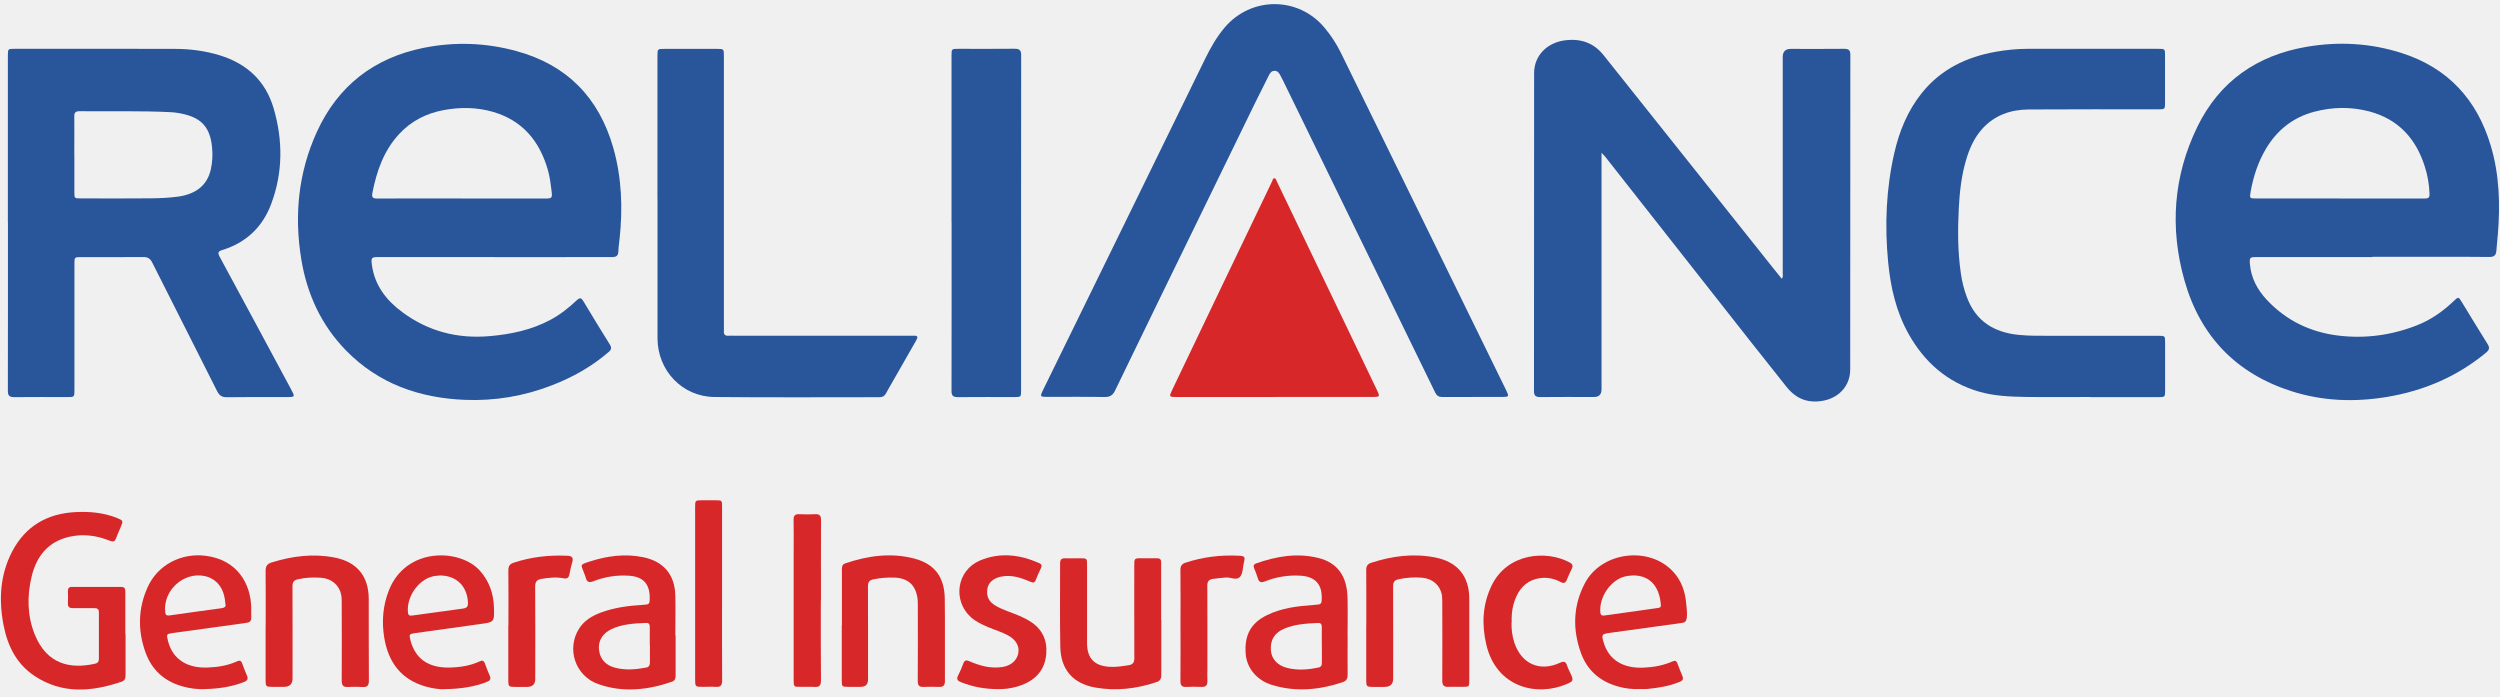
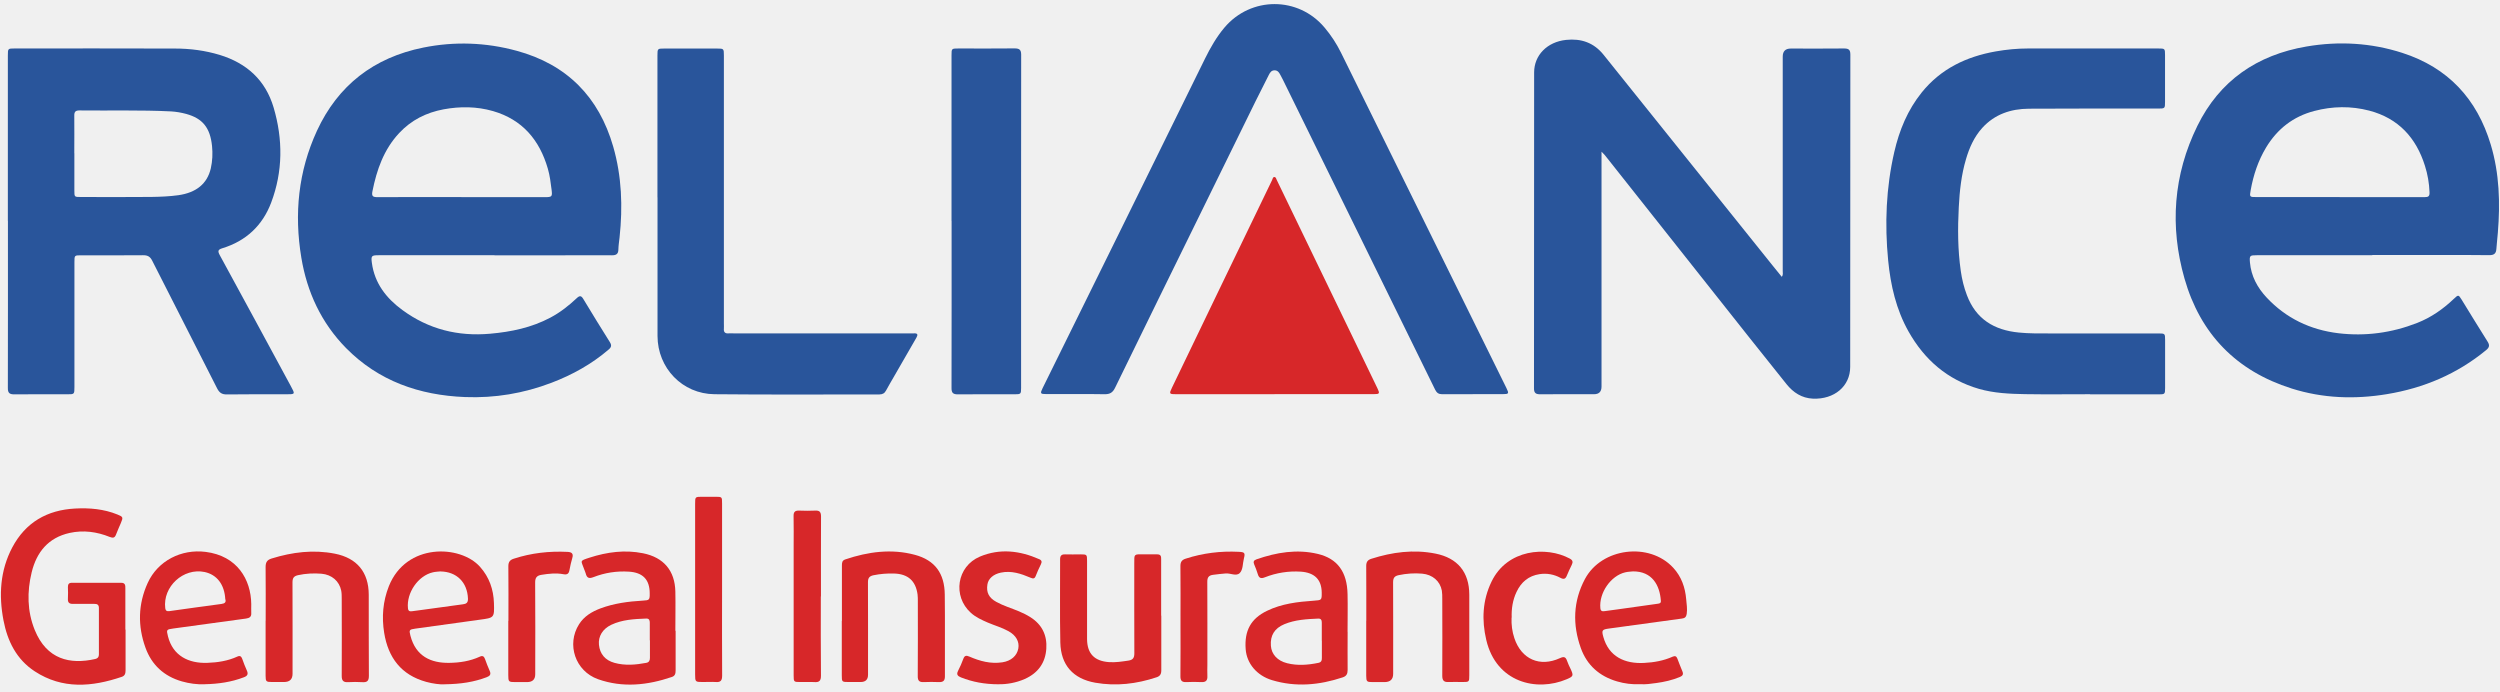
- <svg xmlns="http://www.w3.org/2000/svg" width="359" height="100" viewBox="0 0 359 100" fill="none">
-   <path d="M71.01 36.91C65.46 36.91 59.911 36.91 54.361 36.91C53.341 36.91 53.27 37.01 53.4 38.01C53.79 40.97 55.471 43.13 57.791 44.84C61.541 47.61 65.75 48.68 70.4 48.26C73.42 47.99 76.32 47.38 79.02 45.94C80.43 45.19 81.671 44.21 82.82 43.12C83.26 42.7 83.481 42.76 83.77 43.25C85.02 45.33 86.281 47.41 87.57 49.47C87.85 49.92 87.81 50.2 87.41 50.54C84.97 52.65 82.2 54.2 79.2 55.35C75.21 56.89 71.05 57.59 66.781 57.42C60.221 57.16 54.37 55.11 49.69 50.33C46.13 46.68 44.09 42.24 43.27 37.26C42.23 30.94 42.831 24.78 45.511 18.92C48.531 12.33 53.691 8.32 60.791 6.88C65.281 5.97 69.77 6.13 74.18 7.34C81.43 9.32 86.01 14.04 88.061 21.21C89.29 25.51 89.441 29.9 88.971 34.32C88.91 34.91 88.811 35.49 88.8 36.08C88.79 36.73 88.491 36.92 87.871 36.92C85.631 36.9 83.38 36.92 81.14 36.92C77.76 36.92 74.391 36.92 71.01 36.92V36.91ZM66.24 28.51C70.251 28.51 74.27 28.51 78.281 28.51C79.26 28.51 79.33 28.43 79.21 27.45C79.08 26.42 78.96 25.39 78.67 24.39C77.48 20.25 75.02 17.29 70.781 16.06C68.451 15.39 66.08 15.37 63.7 15.81C61.22 16.28 59.071 17.36 57.331 19.23C55.111 21.62 54.1 24.55 53.48 27.67C53.34 28.38 53.55 28.51 54.2 28.51C58.21 28.49 62.23 28.5 66.24 28.5V28.51Z" fill="#29559B" />
-   <path d="M340.659 36.91C335.129 36.91 329.609 36.91 324.079 36.91C323.079 36.91 323.009 36.96 323.089 37.94C323.259 39.93 324.159 41.6 325.489 43.03C328.269 46.02 331.759 47.7 335.779 48.19C339.659 48.66 343.459 48.14 347.109 46.7C349.109 45.91 350.839 44.69 352.389 43.2C353.009 42.61 353.039 42.61 353.469 43.3C354.719 45.33 355.939 47.38 357.209 49.39C357.549 49.92 357.479 50.24 357.009 50.63C352.849 54.08 348.059 56.12 342.759 57C338.149 57.77 333.569 57.61 329.099 56.19C321.119 53.66 315.949 48.27 313.689 40.27C311.559 32.74 312.089 25.29 315.539 18.21C318.729 11.67 324.109 7.94 331.239 6.72C335.869 5.93 340.469 6.19 344.949 7.64C351.559 9.78 355.699 14.32 357.669 20.91C358.919 25.08 359.039 29.36 358.689 33.67C358.629 34.45 358.529 35.22 358.479 35.99C358.439 36.66 358.149 36.91 357.449 36.9C354.989 36.86 352.539 36.88 350.079 36.88C346.939 36.88 343.799 36.88 340.659 36.88V36.91ZM335.979 28.51C340.039 28.51 344.099 28.51 348.169 28.51C348.709 28.51 348.909 28.39 348.879 27.79C348.829 26.48 348.609 25.21 348.219 23.97C346.959 19.93 344.419 17.11 340.229 16C337.599 15.31 334.949 15.35 332.319 16.05C329.289 16.85 327.009 18.66 325.409 21.33C324.269 23.24 323.589 25.31 323.199 27.49C323.019 28.5 323.029 28.5 324.069 28.5C328.039 28.5 332.009 28.5 335.969 28.5L335.979 28.51Z" fill="#29559B" />
-   <path d="M229.98 21.92V22.98C229.98 33.95 229.98 44.93 229.98 55.9C229.98 56.64 229.619 57.01 228.899 57.01C226.329 57.01 223.749 56.99 221.179 57.02C220.519 57.02 220.27 56.82 220.28 56.13C220.3 40.91 220.28 25.69 220.3 10.47C220.3 7.99 222.169 6.06 224.889 5.77C227.049 5.54 228.87 6.16 230.28 7.93C238.34 18.07 246.42 28.2 254.5 38.34C254.94 38.89 255.38 39.44 255.86 40.03C256.09 39.74 256 39.45 256 39.2C256 28.86 256 18.53 256 8.19C256 7.41 256.386 7.02 257.159 7.02C259.709 7.02 262.26 7.04 264.81 7.01C265.48 7.01 265.71 7.2 265.71 7.89C265.69 22.95 265.709 38 265.689 53.06C265.689 55.86 263.4 57.78 260.34 57.65C258.73 57.58 257.51 56.76 256.55 55.56C253.06 51.19 249.609 46.79 246.149 42.39C240.919 35.75 235.7 29.11 230.48 22.47C230.37 22.33 230.23 22.21 229.97 21.93L229.98 21.92Z" fill="#29559B" />
-   <path d="M1.129 31.95C1.129 23.97 1.129 16 1.129 8.02C1.129 7.02 1.139 7.01 2.089 7.01C9.769 7.01 17.439 6.99 25.119 7.02C27.299 7.02 29.449 7.3 31.549 7.94C35.449 9.14 38.129 11.61 39.289 15.54C40.639 20.14 40.639 24.77 38.939 29.3C37.699 32.61 35.339 34.85 31.929 35.9C31.289 36.1 31.249 36.31 31.549 36.88C34.969 43.19 38.359 49.51 41.759 55.83C42.399 57.02 42.409 57.02 41.079 57.02C38.249 57.02 35.409 57 32.579 57.04C31.859 57.05 31.489 56.79 31.169 56.15C28.079 49.99 24.949 43.85 21.859 37.7C21.559 37.1 21.189 36.9 20.539 36.91C17.589 36.94 14.639 36.92 11.679 36.92C10.689 36.92 10.689 36.92 10.689 37.9C10.689 43.92 10.689 49.93 10.689 55.95C10.689 57.02 10.689 57.02 9.639 57.02C7.109 57.02 4.589 57 2.059 57.03C1.349 57.03 1.119 56.82 1.129 56.1C1.149 48.05 1.139 40.01 1.139 31.96L1.129 31.95ZM10.679 22.17C10.679 23.96 10.679 25.75 10.679 27.54C10.679 28.49 10.679 28.49 11.609 28.49C14.979 28.49 18.359 28.52 21.729 28.48C23.019 28.46 24.319 28.41 25.609 28.23C28.189 27.86 29.759 26.57 30.269 24.35C30.509 23.28 30.559 22.2 30.449 21.12C30.179 18.46 29.089 17.12 26.719 16.47C26.009 16.28 25.289 16.15 24.559 16.11C20.169 15.89 15.789 16.02 11.399 15.97C10.839 15.97 10.659 16.18 10.669 16.72C10.689 18.53 10.669 20.35 10.669 22.17H10.679Z" fill="#29559B" />
-   <path d="M211.48 57.01C210.02 57.01 208.55 57 207.09 57.01C206.6 57.01 206.32 56.82 206.1 56.38C200.6 45.09 195.1 33.81 189.59 22.53C187.8 18.86 186.01 15.19 184.22 11.52C184.11 11.29 183.98 11.06 183.86 10.83C183.68 10.49 183.48 10.17 183.03 10.17C182.57 10.17 182.37 10.5 182.2 10.84C181.56 12.1 180.93 13.37 180.3 14.64C177.72 19.92 175.15 25.2 172.58 30.48C168.42 39.01 164.26 47.53 160.13 56.07C159.79 56.77 159.39 57.02 158.62 57.01C155.83 56.96 153.05 57 150.26 56.99C149.38 56.99 149.34 56.91 149.73 56.11C153.35 48.71 156.98 41.32 160.6 33.92C164.76 25.42 168.92 16.92 173.07 8.42C173.84 6.85 174.7 5.34 175.83 3.99C179.63 -0.54 186.44 -0.54 190.21 3.99C191.14 5.1 191.92 6.3 192.56 7.6C198.36 19.45 204.17 31.29 209.97 43.14C212.09 47.46 214.2 51.79 216.32 56.11C216.72 56.93 216.68 57 215.74 57C214.32 57 212.91 57 211.49 57L211.48 57.01Z" fill="#29559B" />
-   <path d="M300.13 57.01C297.01 57.01 293.89 57.05 290.78 57C288.56 56.96 286.34 56.86 284.19 56.24C279.63 54.91 276.35 52.02 274.06 47.93C272.28 44.74 271.49 41.26 271.14 37.66C270.63 32.39 270.84 27.15 272.02 21.98C272.74 18.84 273.93 15.91 275.97 13.36C278.71 9.94 282.38 8.18 286.61 7.43C288.15 7.16 289.69 7.01 291.26 7.01C297.47 7.01 303.69 7.01 309.9 7.01C310.89 7.01 310.9 7.02 310.9 7.99C310.9 10.23 310.9 12.47 310.9 14.72C310.9 15.68 310.89 15.7 309.9 15.7C303.71 15.7 297.52 15.68 291.33 15.72C288.75 15.74 286.44 16.52 284.66 18.49C283.48 19.8 282.79 21.38 282.31 23.04C281.65 25.29 281.4 27.61 281.28 29.95C281.12 33.04 281.13 36.12 281.57 39.2C281.74 40.39 282.02 41.56 282.45 42.69C283.74 46.14 286.35 47.74 289.9 48.09C291.39 48.24 292.87 48.22 294.36 48.22C299.56 48.22 304.75 48.22 309.95 48.22C310.89 48.22 310.91 48.24 310.91 49.16C310.91 51.47 310.91 53.79 310.91 56.1C310.91 56.99 310.87 57.03 310 57.03C306.72 57.03 303.43 57.03 300.15 57.03L300.13 57.01Z" fill="#29559B" />
-   <path d="M94.41 28.54C94.41 21.7 94.41 14.85 94.41 8.01C94.41 7.03 94.43 7.02 95.39 7.02C97.92 7.02 100.45 7.02 102.97 7.02C103.93 7.02 103.95 7.04 103.95 8.02C103.95 20.95 103.95 33.89 103.95 46.82C103.95 47.06 103.97 47.29 103.95 47.53C103.9 48.07 104.16 48.26 104.66 48.21C104.87 48.19 105.08 48.21 105.3 48.21C113.73 48.21 122.17 48.21 130.6 48.21C130.81 48.21 131.03 48.21 131.24 48.21C131.79 48.18 131.84 48.4 131.59 48.84C130.49 50.74 129.41 52.65 128.32 54.56C127.96 55.2 127.58 55.82 127.24 56.47C127.03 56.87 126.74 57.04 126.28 57.04C118.39 57.04 110.5 57.09 102.61 57.01C97.98 56.97 94.43 53.22 94.42 48.59C94.42 41.91 94.42 35.23 94.42 28.55L94.41 28.54Z" fill="#29559B" />
-   <path d="M136.639 31.94C136.639 23.97 136.639 15.99 136.639 8.02C136.639 7.01 136.639 7.01 137.669 7.01C140.339 7.01 143.009 7.03 145.679 7C146.359 7 146.639 7.17 146.639 7.91C146.619 23.98 146.629 40.04 146.629 56.11C146.629 56.98 146.589 57.02 145.699 57.02C142.979 57.02 140.269 57 137.549 57.03C136.819 57.03 136.629 56.78 136.639 56.08C136.659 48.04 136.649 39.99 136.649 31.95L136.639 31.94Z" fill="#29559B" />
-   <path d="M183.03 57.01C178.33 57.01 173.63 57.01 168.93 57.01C167.89 57.01 167.86 56.97 168.3 56.05C170.57 51.28 172.85 46.51 175.14 41.75C177.65 36.52 180.16 31.29 182.67 26.05C182.75 25.88 182.77 25.62 182.97 25.6C183.23 25.58 183.26 25.87 183.35 26.05C186.94 33.51 190.52 40.98 194.1 48.44C195.33 51.01 196.57 53.59 197.8 56.16C198.16 56.91 198.11 57 197.27 57C192.52 57 187.78 57 183.03 57V57.01Z" fill="#D72729" />
-   <path d="M18.03 91.05C18.03 93.01 18.03 94.97 18.03 96.92C18.03 97.36 17.96 97.72 17.49 97.88C13.21 99.34 8.97 99.71 4.98 97.08C2.36 95.35 1.07 92.71 0.5 89.72C-0.19 86.09 0.01 82.51 1.76 79.17C3.66 75.56 6.76 73.75 10.8 73.54C12.87 73.43 14.91 73.61 16.85 74.4C17.68 74.74 17.71 74.8 17.35 75.65C17.12 76.19 16.88 76.73 16.67 77.28C16.49 77.77 16.26 77.85 15.76 77.65C13.91 76.9 11.98 76.63 10 77.07C6.93 77.76 5.26 79.84 4.55 82.76C3.87 85.57 3.9 88.4 4.99 91.11C6.71 95.37 10.06 96.13 13.68 95.3C14.03 95.22 14.2 95.02 14.2 94.65C14.2 92.41 14.2 90.17 14.2 87.93C14.2 87.46 13.97 87.32 13.54 87.33C12.52 87.34 11.51 87.31 10.49 87.33C9.94 87.34 9.72 87.14 9.75 86.59C9.78 86.03 9.77 85.46 9.75 84.89C9.75 84.49 9.89 84.28 10.32 84.28C12.68 84.28 15.04 84.28 17.4 84.28C18.01 84.28 18 84.68 18 85.09C18 87.07 18 89.05 18 91.04L18.03 91.05Z" fill="#D72729" />
-   <path d="M97.019 91.22C97.019 93.13 97.019 95.04 97.019 96.95C97.019 97.39 96.949 97.74 96.479 97.9C92.979 99.1 89.429 99.49 85.869 98.22C82.609 97.05 81.319 93.19 83.149 90.28C83.869 89.13 84.979 88.46 86.209 87.99C88.169 87.25 90.229 86.98 92.309 86.86C93.239 86.81 93.309 86.76 93.299 85.82C93.299 83.81 92.309 82.79 90.299 82.67C88.549 82.56 86.859 82.82 85.229 83.46C84.569 83.72 84.269 83.58 84.109 82.93C84.059 82.73 83.959 82.53 83.889 82.33C83.449 81.04 83.139 81.14 84.669 80.64C87.169 79.83 89.729 79.48 92.339 80.01C95.309 80.61 96.919 82.53 96.979 85.56C97.019 87.45 96.979 89.33 96.979 91.22H97.019ZM93.309 92.61C93.309 91.76 93.309 90.91 93.309 90.06C93.309 89.72 93.229 89.44 92.809 89.45C91.089 89.52 89.359 89.6 87.769 90.36C86.529 90.96 85.889 92.03 86.009 93.25C86.139 94.57 86.899 95.49 88.239 95.86C89.749 96.28 91.279 96.15 92.799 95.86C93.189 95.79 93.329 95.53 93.329 95.15C93.319 94.3 93.329 93.45 93.329 92.6L93.309 92.61Z" fill="#D72729" />
-   <path d="M193.52 91.38C193.52 93.22 193.5 95.06 193.52 96.9C193.52 97.45 193.35 97.78 192.81 97.96C189.46 99.08 186.08 99.4 182.66 98.36C180.47 97.69 179.03 95.94 178.88 93.88C178.68 91.21 179.62 89.47 181.93 88.34C184.05 87.3 186.35 87.03 188.66 86.87C189.79 86.79 189.81 86.8 189.8 85.69C189.78 83.81 188.76 82.8 186.79 82.67C185.02 82.56 183.3 82.83 181.66 83.48C181.02 83.74 180.77 83.57 180.6 82.97C180.47 82.52 180.29 82.08 180.11 81.65C179.94 81.26 180.02 81.03 180.43 80.89C183.31 79.88 186.24 79.38 189.26 80.11C192.06 80.79 193.45 82.71 193.51 85.93C193.55 87.75 193.51 89.56 193.51 91.38H193.52ZM189.81 92.66C189.81 91.79 189.81 90.91 189.81 90.04C189.81 89.68 189.7 89.44 189.29 89.46C187.64 89.53 185.98 89.62 184.43 90.27C183.02 90.86 182.39 91.9 182.5 93.39C182.58 94.6 183.42 95.56 184.83 95.91C186.32 96.29 187.83 96.17 189.32 95.86C189.73 95.78 189.83 95.52 189.82 95.14C189.81 94.31 189.82 93.49 189.82 92.66H189.81Z" fill="#D72729" />
-   <path d="M235.54 98.95C234.38 99 233.28 98.86 232.21 98.54C229.68 97.8 227.89 96.2 227.01 93.73C225.8 90.34 225.89 86.96 227.6 83.73C229.99 79.22 236.84 78.35 240.28 82.11C241.46 83.4 242 84.97 242.14 86.68C242.2 87.38 242.32 88.08 242.21 88.79C242.14 89.22 241.95 89.4 241.54 89.45C238.06 89.92 234.58 90.41 231.1 90.89C230.05 91.03 229.96 91.13 230.25 92.14C231.03 94.94 233.3 96.02 236.09 95.87C237.51 95.8 238.9 95.55 240.21 94.96C240.55 94.81 240.74 94.91 240.87 95.24C241.11 95.86 241.33 96.48 241.59 97.08C241.77 97.5 241.64 97.73 241.24 97.9C240.14 98.36 238.99 98.62 237.82 98.78C237.05 98.89 236.28 99 235.54 98.94V98.95ZM234.5 82.63C234.13 82.67 233.75 82.68 233.38 82.77C231.3 83.26 229.6 85.75 229.81 87.95C229.85 88.39 230.09 88.43 230.43 88.38C231.04 88.29 231.64 88.21 232.25 88.13C234.16 87.86 236.07 87.59 237.98 87.32C238.23 87.28 238.53 87.28 238.5 86.9C238.35 84.62 237.24 82.61 234.49 82.63H234.5Z" fill="#D72729" />
-   <path d="M29.41 98.96C28.29 99 27.2 98.85 26.12 98.54C23.55 97.8 21.78 96.16 20.89 93.67C19.76 90.52 19.82 87.37 21.21 84.3C22.66 81.1 26.03 79.37 29.52 79.81C34.06 80.38 36.04 83.8 36.08 87.37C36.08 87.79 36.06 88.22 36.08 88.64C36.12 89.19 35.84 89.38 35.34 89.45C31.86 89.92 28.38 90.41 24.9 90.89C23.89 91.03 23.88 91.05 24.12 92.03C24.83 94.85 27.1 95.95 29.74 95.86C31.23 95.81 32.7 95.59 34.08 94.95C34.45 94.78 34.65 94.91 34.78 95.27C34.99 95.85 35.2 96.43 35.45 96.98C35.68 97.49 35.53 97.75 35.03 97.94C33.22 98.64 31.34 98.91 29.42 98.95L29.41 98.96ZM32.35 86.67C32.24 84.53 31.15 83.1 29.38 82.72C26.33 82.08 23.35 84.84 23.73 87.96C23.78 88.35 23.98 88.42 24.31 88.38C26.81 88.03 29.3 87.67 31.8 87.34C32.28 87.28 32.49 87.09 32.36 86.66L32.35 86.67Z" fill="#D72729" />
-   <path d="M63.82 98.97C63.2 99 62.19 98.88 61.21 98.61C57.6 97.61 55.75 95.1 55.17 91.53C54.8 89.23 54.98 86.97 55.84 84.78C58.33 78.48 66.11 78.78 68.93 81.97C70.26 83.47 70.87 85.24 70.93 87.21C71 89.35 70.97 89.34 68.89 89.62C65.8 90.04 62.72 90.48 59.64 90.91C58.77 91.03 58.72 91.1 58.94 91.94C59.71 94.91 61.89 95.9 64.5 95.86C66.01 95.84 67.51 95.61 68.91 94.96C69.32 94.77 69.51 94.93 69.65 95.31C69.86 95.89 70.07 96.46 70.32 97.02C70.54 97.51 70.37 97.75 69.9 97.93C68.07 98.63 66.17 98.93 63.82 98.96V98.97ZM63.27 82.63C62.9 82.67 62.51 82.68 62.15 82.77C60.04 83.26 58.36 85.73 58.58 87.95C58.62 88.39 58.85 88.44 59.2 88.39C59.78 88.3 60.37 88.23 60.95 88.15C62.79 87.9 64.64 87.64 66.48 87.39C66.96 87.33 67.22 87.16 67.2 86.58C67.12 84.22 65.58 82.67 63.25 82.64L63.27 82.63Z" fill="#D72729" />
-   <path d="M196.199 89.78C196.199 87.14 196.209 84.5 196.189 81.85C196.189 81.28 196.389 80.98 196.919 80.81C199.929 79.84 202.989 79.43 206.129 80.06C209.309 80.69 210.98 82.74 210.99 85.98C210.99 89.87 210.99 93.77 210.99 97.66C210.99 98.62 210.98 98.63 209.99 98.63C209.33 98.63 208.67 98.6 208.01 98.63C207.33 98.67 207.11 98.39 207.11 97.72C207.13 94.02 207.12 90.31 207.11 86.61C207.11 86.21 207.11 85.8 207.05 85.41C206.79 84.03 205.709 83.09 204.219 82.96C203.089 82.86 201.96 82.94 200.84 83.18C200.24 83.31 200.05 83.59 200.05 84.2C200.07 88.61 200.06 93.02 200.06 97.44C200.06 98.233 199.65 98.633 198.83 98.64C198.26 98.64 197.699 98.64 197.129 98.64C196.259 98.64 196.199 98.57 196.189 97.72C196.189 95.08 196.189 92.44 196.189 89.79L196.199 89.78Z" fill="#D72729" />
-   <path d="M38.151 89.78C38.151 87.18 38.171 84.59 38.141 82C38.141 81.32 38.351 80.97 39.001 80.77C41.981 79.84 44.991 79.46 48.081 80.07C51.261 80.7 52.941 82.75 52.951 85.99C52.961 89.91 52.941 93.82 52.971 97.74C52.971 98.48 52.711 98.7 52.021 98.65C51.341 98.61 50.651 98.61 49.971 98.65C49.301 98.69 49.061 98.42 49.071 97.74C49.091 94.04 49.081 90.33 49.071 86.63C49.071 86.23 49.071 85.82 49.001 85.43C48.731 84.05 47.651 83.1 46.171 82.97C45.041 82.88 43.911 82.93 42.791 83.18C42.191 83.32 42.001 83.59 42.001 84.2C42.021 88.61 42.011 93.02 42.011 97.43C42.011 98.23 41.601 98.63 40.781 98.63C40.211 98.63 39.651 98.63 39.081 98.63C38.211 98.63 38.141 98.56 38.141 97.71C38.141 95.07 38.141 92.43 38.141 89.78H38.151Z" fill="#D72729" />
-   <path d="M166.761 89.04C166.761 91.68 166.751 94.32 166.761 96.96C166.761 97.49 166.571 97.79 166.071 97.95C163.201 98.91 160.261 99.26 157.281 98.73C154.081 98.16 152.331 96.16 152.261 92.91C152.181 88.9 152.241 84.89 152.231 80.88C152.231 80.37 152.421 80.16 152.941 80.17C153.671 80.2 154.401 80.17 155.141 80.17C156.081 80.17 156.101 80.19 156.101 81.11C156.101 83.19 156.101 85.26 156.101 87.34C156.101 89.04 156.101 90.74 156.101 92.43C156.121 94.52 157.151 95.6 159.241 95.75C160.191 95.82 161.121 95.67 162.051 95.53C162.701 95.43 162.891 95.12 162.891 94.48C162.871 90.12 162.881 85.75 162.881 81.39C162.881 81.15 162.881 80.92 162.891 80.68C162.901 80.33 163.081 80.17 163.431 80.17C164.351 80.17 165.271 80.17 166.191 80.17C166.771 80.17 166.741 80.56 166.741 80.95C166.741 83.64 166.741 86.33 166.741 89.02L166.761 89.04Z" fill="#D72729" />
-   <path d="M120.899 89.8C120.899 87.13 120.899 84.47 120.899 81.8C120.899 81.41 120.909 81.06 121.379 80.9C124.659 79.79 128.009 79.32 131.399 80.24C134.249 81.02 135.639 82.91 135.669 86C135.719 89.94 135.669 93.88 135.689 97.82C135.689 98.44 135.439 98.66 134.839 98.64C134.109 98.61 133.369 98.61 132.639 98.64C131.999 98.67 131.779 98.43 131.789 97.78C131.819 94.17 131.799 90.56 131.799 86.95C131.799 86.62 131.799 86.29 131.759 85.96C131.489 83.99 130.379 83 128.389 82.94C127.389 82.91 126.409 82.99 125.429 83.19C124.829 83.32 124.639 83.59 124.639 84.2C124.659 88.66 124.649 93.12 124.649 97.58C124.649 98.28 124.292 98.63 123.579 98.63C123.009 98.63 122.449 98.63 121.879 98.63C120.889 98.63 120.879 98.61 120.879 97.65C120.879 95.03 120.879 92.41 120.879 89.79L120.899 89.8Z" fill="#D72729" />
-   <path d="M143.46 98.96C141.33 98.96 139.63 98.61 137.99 97.96C137.51 97.77 137.31 97.53 137.58 97.01C137.87 96.45 138.12 95.85 138.34 95.26C138.52 94.79 138.76 94.76 139.2 94.95C140.71 95.61 142.26 96.04 143.94 95.78C145.18 95.59 146.03 94.85 146.23 93.79C146.41 92.8 145.9 91.87 144.8 91.27C143.87 90.75 142.84 90.46 141.86 90.04C140.99 89.66 140.13 89.27 139.42 88.63C136.75 86.21 137.4 81.9 140.72 80.49C143.59 79.28 146.45 79.63 149.24 80.87C149.62 81.04 149.63 81.27 149.47 81.61C149.2 82.16 148.95 82.72 148.73 83.29C148.57 83.71 148.36 83.71 147.97 83.54C146.62 82.96 145.24 82.49 143.72 82.81C142.64 83.04 141.92 83.68 141.79 84.53C141.61 85.68 142 86.45 143.07 87.04C144.11 87.62 145.25 87.95 146.33 88.41C146.9 88.65 147.44 88.92 147.96 89.25C149.64 90.32 150.38 91.88 150.25 93.81C150.12 95.87 149.05 97.34 147.16 98.19C145.86 98.77 144.5 98.97 143.45 98.95L143.46 98.96Z" fill="#D72729" />
-   <path d="M217.06 89.31C217.02 90.33 217.14 91.33 217.47 92.31C218.48 95.33 221.11 96.51 224 95.18C224.59 94.91 224.83 94.99 225.03 95.57C225.16 95.97 225.36 96.35 225.54 96.74C225.98 97.7 225.95 97.81 225 98.22C220.65 100.09 214.86 98.7 213.43 92.55C212.76 89.67 212.88 86.83 214.18 84.12C216.43 79.41 222.05 78.95 225.42 80.78C225.85 81.01 225.91 81.28 225.7 81.7C225.45 82.21 225.21 82.72 225 83.24C224.81 83.71 224.58 83.83 224.09 83.57C223.15 83.06 222.13 82.87 221.08 83.03C219.5 83.27 218.43 84.19 217.77 85.61C217.22 86.79 217.03 88.04 217.08 89.33L217.06 89.31Z" fill="#D72729" />
-   <path d="M103.69 85.18C103.69 89.35 103.67 93.53 103.7 97.7C103.7 98.41 103.49 98.69 102.78 98.63C102.17 98.59 101.55 98.63 100.94 98.63C99.84 98.63 99.82 98.61 99.82 97.54C99.82 94.03 99.82 90.51 99.82 87C99.82 82.28 99.82 77.57 99.82 72.85C99.82 71.84 99.82 71.84 100.86 71.84C101.47 71.84 102.09 71.84 102.7 71.84C103.69 71.84 103.69 71.84 103.69 72.81C103.69 76.94 103.69 81.06 103.69 85.19V85.18Z" fill="#D72729" />
-   <path d="M117.87 86.25C117.87 90.07 117.85 93.89 117.89 97.72C117.89 98.45 117.65 98.69 116.95 98.64C116.27 98.6 115.58 98.64 114.9 98.63C113.99 98.63 113.97 98.61 113.97 97.66C113.97 91.43 113.97 85.2 113.97 78.97C113.97 77.53 113.99 76.09 113.96 74.65C113.94 74.02 114.18 73.81 114.79 73.84C115.54 73.87 116.3 73.88 117.06 73.84C117.73 73.8 117.9 74.08 117.9 74.71C117.88 78.56 117.89 82.4 117.89 86.25H117.87Z" fill="#D72729" />
-   <path d="M73.01 89.8C73.01 87.16 73.03 84.52 73 81.88C73 81.27 73.23 80.98 73.77 80.8C76.29 79.97 78.87 79.68 81.51 79.81C82.1 79.84 82.38 80.06 82.18 80.71C82.01 81.27 81.89 81.85 81.78 82.43C81.69 82.94 81.48 83.15 80.91 83.04C79.86 82.84 78.8 82.96 77.74 83.13C77.1 83.24 76.85 83.53 76.85 84.22C76.88 88.65 76.87 93.08 76.86 97.51C76.86 98.257 76.474 98.633 75.7 98.64C75.13 98.64 74.57 98.64 74 98.64C73.04 98.64 72.99 98.59 72.99 97.65C72.99 95.03 72.99 92.42 72.99 89.8H73.01Z" fill="#D72729" />
-   <path d="M169.52 89.72C169.52 87.1 169.54 84.48 169.51 81.86C169.51 81.26 169.71 80.97 170.27 80.79C172.75 79.98 175.29 79.67 177.88 79.8C178.75 79.84 178.83 79.96 178.62 80.79C178.44 81.5 178.51 82.38 178.03 82.87C177.53 83.38 176.7 82.87 176.01 82.93C175.4 82.98 174.79 83.05 174.18 83.13C173.58 83.21 173.36 83.51 173.37 84.13C173.39 88.12 173.38 92.11 173.38 96.09C173.38 96.63 173.35 97.18 173.38 97.72C173.42 98.38 173.19 98.68 172.49 98.64C171.78 98.6 171.07 98.61 170.37 98.64C169.74 98.67 169.5 98.46 169.51 97.79C169.54 95.1 169.52 92.41 169.52 89.72Z" fill="#D72729" />
+ <svg xmlns="http://www.w3.org/2000/svg" width="141" height="39" viewBox="0 0 141 39" fill="none">
+   <g clip-path="url(#clip0_20_275)">
+     <path d="M27.89 14.395C25.71 14.395 23.53 14.395 21.351 14.395C20.95 14.395 20.922 14.434 20.973 14.824C21.127 15.978 21.786 16.821 22.698 17.488C24.17 18.568 25.824 18.985 27.65 18.821C28.836 18.716 29.975 18.478 31.036 17.917C31.59 17.624 32.077 17.242 32.528 16.817C32.701 16.653 32.788 16.676 32.901 16.867C33.392 17.679 33.887 18.49 34.394 19.293C34.504 19.469 34.488 19.578 34.331 19.711C33.373 20.534 32.285 21.138 31.107 21.587C29.539 22.187 27.906 22.46 26.229 22.394C23.652 22.292 21.354 21.493 19.516 19.629C18.118 18.205 17.317 16.474 16.995 14.531C16.586 12.067 16.822 9.664 17.875 7.379C19.061 4.809 21.087 3.245 23.876 2.683C25.639 2.328 27.403 2.391 29.135 2.863C31.982 3.635 33.781 5.476 34.586 8.272C35.069 9.949 35.128 11.661 34.944 13.385C34.92 13.615 34.881 13.841 34.877 14.071C34.873 14.325 34.755 14.399 34.512 14.399C33.632 14.391 32.748 14.399 31.868 14.399C30.541 14.399 29.217 14.399 27.89 14.399V14.395ZM26.016 11.119C27.591 11.119 29.17 11.119 30.745 11.119C31.13 11.119 31.158 11.088 31.11 10.706C31.059 10.304 31.012 9.902 30.898 9.512C30.431 7.898 29.465 6.743 27.799 6.263C26.884 6.002 25.953 5.994 25.019 6.166C24.045 6.349 23.2 6.77 22.517 7.5C21.645 8.432 21.248 9.575 21.005 10.791C20.95 11.068 21.032 11.119 21.288 11.119C22.863 11.111 24.441 11.115 26.016 11.115V11.119Z" fill="#29559B" />
+     <path d="M133.797 14.395C131.625 14.395 129.457 14.395 127.285 14.395C126.892 14.395 126.865 14.414 126.896 14.797C126.963 15.573 127.316 16.224 127.839 16.782C128.93 17.948 130.301 18.603 131.88 18.794C133.404 18.977 134.896 18.775 136.33 18.213C137.116 17.905 137.795 17.429 138.404 16.848C138.647 16.618 138.659 16.618 138.828 16.887C139.319 17.679 139.798 18.478 140.297 19.262C140.43 19.469 140.403 19.594 140.218 19.746C138.584 21.091 136.703 21.887 134.622 22.23C132.811 22.53 131.012 22.468 129.256 21.914C126.122 20.927 124.092 18.825 123.204 15.705C122.367 12.769 122.576 9.863 123.931 7.102C125.184 4.551 127.297 3.097 130.097 2.621C131.915 2.313 133.722 2.414 135.482 2.98C138.078 3.814 139.704 5.585 140.478 8.155C140.968 9.781 141.016 11.45 140.878 13.131C140.855 13.435 140.815 13.736 140.796 14.036C140.78 14.297 140.666 14.395 140.391 14.391C139.425 14.375 138.463 14.383 137.497 14.383C136.263 14.383 135.03 14.383 133.797 14.383V14.395ZM131.959 11.119C133.553 11.119 135.148 11.119 136.746 11.119C136.958 11.119 137.037 11.072 137.025 10.838C137.006 10.327 136.919 9.832 136.766 9.348C136.271 7.773 135.274 6.673 133.628 6.24C132.595 5.971 131.554 5.987 130.521 6.26C129.331 6.572 128.436 7.277 127.807 8.319C127.359 9.064 127.092 9.871 126.939 10.721C126.868 11.115 126.872 11.115 127.281 11.115C128.84 11.115 130.399 11.115 131.955 11.115L131.959 11.119Z" fill="#29559B" />
+     <path d="M90.326 8.549V8.962C90.326 13.241 90.326 17.523 90.326 21.801C90.326 22.09 90.185 22.234 89.902 22.234C88.892 22.234 87.879 22.226 86.87 22.238C86.611 22.238 86.513 22.16 86.517 21.891C86.525 15.955 86.517 10.019 86.525 4.083C86.525 3.116 87.259 2.363 88.327 2.25C89.175 2.161 89.891 2.402 90.444 3.093C93.61 7.047 96.783 10.998 99.957 14.953C100.13 15.167 100.303 15.382 100.491 15.612C100.581 15.499 100.546 15.386 100.546 15.288C100.546 11.255 100.546 7.227 100.546 3.194C100.546 2.89 100.698 2.738 101.001 2.738C102.003 2.738 103.005 2.746 104.006 2.734C104.269 2.734 104.36 2.808 104.36 3.077C104.352 8.951 104.359 14.82 104.351 20.694C104.351 21.785 103.452 22.534 102.251 22.484C101.618 22.456 101.139 22.137 100.762 21.669C99.391 19.964 98.036 18.248 96.677 16.532C94.623 13.943 92.573 11.353 90.523 8.763C90.48 8.709 90.425 8.662 90.323 8.553L90.326 8.549Z" fill="#29559B" />
+     <path d="M0.443 12.46C0.443 9.348 0.443 6.24 0.443 3.128C0.443 2.738 0.447 2.734 0.821 2.734C3.837 2.734 6.849 2.726 9.866 2.738C10.722 2.738 11.566 2.847 12.391 3.097C13.923 3.565 14.976 4.528 15.431 6.061C15.961 7.855 15.961 9.66 15.294 11.427C14.807 12.718 13.88 13.591 12.54 14.001C12.289 14.079 12.273 14.161 12.391 14.383C13.735 16.844 15.066 19.309 16.401 21.774C16.653 22.238 16.657 22.238 16.134 22.238C15.023 22.238 13.907 22.23 12.796 22.246C12.513 22.25 12.368 22.148 12.242 21.898C11.028 19.496 9.799 17.102 8.585 14.703C8.468 14.469 8.322 14.391 8.067 14.395C6.908 14.407 5.75 14.399 4.587 14.399C4.198 14.399 4.198 14.399 4.198 14.781C4.198 17.129 4.198 19.473 4.198 21.82C4.198 22.238 4.198 22.238 3.786 22.238C2.792 22.238 1.802 22.23 0.809 22.242C0.53 22.242 0.44 22.16 0.443 21.879C0.451 18.739 0.447 15.604 0.447 12.464L0.443 12.46ZM4.194 8.646C4.194 9.344 4.194 10.043 4.194 10.741C4.194 11.111 4.194 11.111 4.56 11.111C5.883 11.111 7.211 11.123 8.534 11.107C9.041 11.099 9.552 11.08 10.058 11.01C11.072 10.865 11.688 10.362 11.889 9.497C11.983 9.079 12.002 8.658 11.959 8.237C11.853 7.199 11.425 6.677 10.494 6.423C10.215 6.349 9.933 6.299 9.646 6.283C7.922 6.197 6.201 6.248 4.477 6.228C4.257 6.228 4.186 6.31 4.19 6.521C4.198 7.227 4.19 7.937 4.19 8.646H4.194Z" fill="#29559B" />
+     <path d="M83.06 22.234C82.487 22.234 81.909 22.23 81.336 22.234C81.144 22.234 81.034 22.16 80.947 21.988C78.787 17.585 76.627 13.186 74.463 8.787C73.76 7.355 73.057 5.924 72.354 4.493C72.311 4.403 72.259 4.313 72.212 4.224C72.142 4.091 72.063 3.966 71.886 3.966C71.706 3.966 71.627 4.095 71.56 4.228C71.309 4.719 71.061 5.214 70.814 5.71C69.801 7.769 68.791 9.828 67.782 11.887C66.148 15.214 64.514 18.537 62.892 21.867C62.759 22.14 62.602 22.238 62.299 22.234C61.203 22.214 60.111 22.23 59.016 22.226C58.67 22.226 58.654 22.195 58.807 21.883C60.229 18.997 61.655 16.115 63.077 13.229C64.711 9.914 66.344 6.599 67.974 3.284C68.277 2.671 68.615 2.083 69.058 1.556C70.551 -0.211 73.226 -0.211 74.706 1.556C75.072 1.989 75.378 2.457 75.629 2.964C77.907 7.585 80.189 12.203 82.467 16.825C83.3 18.509 84.129 20.198 84.961 21.883C85.118 22.203 85.103 22.23 84.733 22.23C84.176 22.23 83.622 22.23 83.064 22.23L83.06 22.234Z" fill="#29559B" />
+     <path d="M117.878 22.234C116.653 22.234 115.427 22.25 114.206 22.23C113.334 22.214 112.462 22.175 111.618 21.934C109.827 21.415 108.538 20.288 107.639 18.693C106.94 17.449 106.63 16.091 106.492 14.687C106.292 12.632 106.374 10.588 106.838 8.572C107.12 7.348 107.588 6.205 108.389 5.21C109.465 3.877 110.907 3.19 112.568 2.898C113.173 2.792 113.778 2.734 114.394 2.734C116.833 2.734 119.276 2.734 121.715 2.734C122.104 2.734 122.108 2.738 122.108 3.116C122.108 3.99 122.108 4.863 122.108 5.741C122.108 6.115 122.104 6.123 121.715 6.123C119.284 6.123 116.853 6.115 114.422 6.131C113.409 6.139 112.501 6.443 111.802 7.211C111.339 7.722 111.068 8.338 110.879 8.986C110.62 9.863 110.522 10.768 110.475 11.681C110.412 12.886 110.416 14.087 110.589 15.288C110.655 15.752 110.765 16.208 110.934 16.649C111.441 17.995 112.466 18.619 113.86 18.755C114.445 18.814 115.027 18.806 115.612 18.806C117.654 18.806 119.693 18.806 121.735 18.806C122.104 18.806 122.112 18.814 122.112 19.172C122.112 20.073 122.112 20.978 122.112 21.879C122.112 22.226 122.096 22.242 121.755 22.242C120.466 22.242 119.174 22.242 117.886 22.242L117.878 22.234Z" fill="#29559B" />
+     <path d="M37.08 11.131C37.08 8.463 37.08 5.791 37.08 3.124C37.08 2.742 37.088 2.738 37.465 2.738C38.459 2.738 39.452 2.738 40.442 2.738C40.819 2.738 40.827 2.746 40.827 3.128C40.827 8.17 40.827 13.217 40.827 18.26C40.827 18.353 40.835 18.443 40.827 18.537C40.807 18.747 40.909 18.821 41.106 18.802C41.188 18.794 41.271 18.802 41.357 18.802C44.668 18.802 47.983 18.802 51.294 18.802C51.376 18.802 51.463 18.802 51.545 18.802C51.761 18.79 51.781 18.876 51.683 19.048C51.251 19.789 50.827 20.534 50.398 21.278C50.257 21.528 50.108 21.77 49.974 22.023C49.892 22.179 49.778 22.246 49.597 22.246C46.498 22.246 43.4 22.265 40.301 22.234C38.482 22.218 37.088 20.756 37.084 18.95C37.084 16.345 37.084 13.74 37.084 11.134L37.08 11.131Z" fill="#29559B" />
+     <path d="M53.666 12.457C53.666 9.348 53.666 6.236 53.666 3.128C53.666 2.734 53.666 2.734 54.071 2.734C55.119 2.734 56.168 2.742 57.217 2.73C57.484 2.73 57.594 2.796 57.594 3.085C57.586 9.352 57.59 15.616 57.59 21.883C57.59 22.222 57.574 22.238 57.224 22.238C56.156 22.238 55.092 22.23 54.024 22.242C53.737 22.242 53.662 22.144 53.666 21.871C53.674 18.736 53.67 15.596 53.67 12.46L53.666 12.457Z" fill="#29559B" />
+     <path d="M71.887 22.234C70.041 22.234 68.195 22.234 66.349 22.234C65.941 22.234 65.929 22.218 66.102 21.86C66.993 19.999 67.889 18.139 68.788 16.282C69.774 14.243 70.76 12.203 71.745 10.159C71.777 10.093 71.785 9.992 71.863 9.984C71.965 9.976 71.977 10.089 72.013 10.159C73.422 13.069 74.829 15.982 76.235 18.892C76.718 19.894 77.205 20.9 77.688 21.902C77.829 22.195 77.81 22.23 77.48 22.23C75.614 22.23 73.752 22.23 71.887 22.23V22.234Z" fill="#D72729" />
+     <path d="M7.082 35.51C7.082 36.274 7.082 37.038 7.082 37.799C7.082 37.97 7.054 38.111 6.87 38.173C5.189 38.743 3.523 38.887 1.956 37.861C0.927 37.187 0.421 36.157 0.197 34.991C-0.074 33.575 0.004 32.179 0.692 30.876C1.438 29.468 2.655 28.762 4.242 28.681C5.055 28.638 5.856 28.708 6.618 29.016C6.944 29.149 6.956 29.172 6.815 29.503C6.724 29.714 6.63 29.925 6.548 30.139C6.477 30.33 6.387 30.361 6.19 30.284C5.464 29.991 4.706 29.886 3.928 30.057C2.722 30.326 2.066 31.138 1.787 32.276C1.52 33.372 1.532 34.476 1.96 35.533C2.636 37.194 3.951 37.491 5.373 37.167C5.511 37.136 5.578 37.058 5.578 36.913C5.578 36.04 5.578 35.166 5.578 34.293C5.578 34.109 5.487 34.055 5.318 34.059C4.918 34.063 4.521 34.051 4.12 34.059C3.904 34.063 3.818 33.985 3.83 33.77C3.842 33.552 3.838 33.329 3.83 33.107C3.83 32.951 3.885 32.869 4.054 32.869C4.981 32.869 5.907 32.869 6.834 32.869C7.074 32.869 7.07 33.025 7.07 33.185C7.07 33.957 7.07 34.73 7.07 35.506L7.082 35.51Z" fill="#D72729" />
+     <path d="M38.105 35.576C38.105 36.321 38.105 37.066 38.105 37.81C38.105 37.982 38.078 38.119 37.893 38.181C36.519 38.649 35.124 38.801 33.726 38.306C32.446 37.849 31.939 36.344 32.658 35.209C32.941 34.761 33.377 34.499 33.86 34.316C34.629 34.028 35.438 33.922 36.255 33.875C36.621 33.856 36.648 33.836 36.644 33.47C36.644 32.686 36.255 32.288 35.466 32.241C34.779 32.198 34.115 32.3 33.475 32.549C33.215 32.651 33.098 32.596 33.035 32.343C33.015 32.265 32.976 32.187 32.948 32.109C32.776 31.606 32.654 31.645 33.255 31.45C34.237 31.134 35.242 30.997 36.267 31.204C37.434 31.438 38.066 32.187 38.09 33.368C38.105 34.105 38.09 34.839 38.09 35.576H38.105ZM36.648 36.118C36.648 35.786 36.648 35.455 36.648 35.123C36.648 34.991 36.617 34.882 36.452 34.886C35.776 34.913 35.097 34.944 34.472 35.24C33.985 35.474 33.734 35.892 33.781 36.367C33.832 36.882 34.131 37.241 34.657 37.385C35.25 37.549 35.851 37.498 36.448 37.385C36.601 37.358 36.656 37.257 36.656 37.108C36.652 36.777 36.656 36.446 36.656 36.114L36.648 36.118Z" fill="#D72729" />
+     <path d="M76.006 35.638C76.006 36.356 75.999 37.073 76.006 37.791C76.006 38.005 75.94 38.134 75.728 38.204C74.412 38.641 73.084 38.766 71.741 38.36C70.881 38.099 70.315 37.417 70.256 36.613C70.178 35.572 70.547 34.893 71.454 34.453C72.287 34.047 73.19 33.942 74.097 33.879C74.541 33.848 74.549 33.852 74.545 33.419C74.537 32.686 74.137 32.292 73.363 32.241C72.668 32.198 71.992 32.304 71.348 32.557C71.097 32.659 70.999 32.592 70.932 32.358C70.881 32.183 70.81 32.011 70.74 31.843C70.673 31.691 70.704 31.602 70.865 31.547C71.996 31.153 73.147 30.958 74.333 31.243C75.433 31.508 75.979 32.257 76.002 33.513C76.018 34.222 76.002 34.928 76.002 35.638H76.006ZM74.549 36.137C74.549 35.798 74.549 35.455 74.549 35.116C74.549 34.975 74.506 34.882 74.345 34.889C73.697 34.917 73.045 34.952 72.436 35.205C71.882 35.435 71.635 35.841 71.678 36.422C71.71 36.894 72.04 37.268 72.593 37.405C73.178 37.553 73.772 37.506 74.357 37.385C74.518 37.354 74.557 37.253 74.553 37.105C74.549 36.781 74.553 36.461 74.553 36.137H74.549Z" fill="#D72729" />
+     <path d="M92.51 38.59C92.055 38.61 91.623 38.555 91.202 38.431C90.209 38.142 89.505 37.518 89.16 36.555C88.685 35.233 88.72 33.914 89.392 32.655C90.33 30.896 93.021 30.556 94.372 32.023C94.835 32.526 95.047 33.138 95.102 33.805C95.126 34.078 95.173 34.351 95.13 34.628C95.102 34.796 95.028 34.866 94.867 34.886C93.5 35.069 92.133 35.26 90.766 35.447C90.354 35.502 90.319 35.541 90.432 35.935C90.739 37.027 91.63 37.448 92.726 37.389C93.284 37.362 93.83 37.264 94.344 37.034C94.478 36.976 94.552 37.015 94.603 37.144C94.698 37.385 94.784 37.627 94.886 37.861C94.957 38.025 94.906 38.115 94.749 38.181C94.317 38.36 93.865 38.462 93.406 38.524C93.103 38.567 92.801 38.61 92.51 38.587V38.59ZM92.102 32.226C91.956 32.241 91.807 32.245 91.662 32.28C90.845 32.471 90.177 33.443 90.26 34.3C90.275 34.472 90.37 34.488 90.503 34.468C90.743 34.433 90.978 34.402 91.218 34.371C91.968 34.265 92.718 34.16 93.469 34.055C93.567 34.039 93.684 34.039 93.673 33.891C93.614 33.002 93.178 32.218 92.098 32.226H92.102Z" fill="#D72729" />
+     <path d="M11.551 38.594C11.111 38.61 10.683 38.551 10.259 38.431C9.25 38.142 8.555 37.502 8.205 36.531C7.761 35.303 7.785 34.074 8.331 32.877C8.9 31.629 10.224 30.954 11.595 31.126C13.378 31.348 14.155 32.682 14.171 34.074C14.171 34.238 14.163 34.406 14.171 34.57C14.187 34.784 14.077 34.858 13.88 34.886C12.514 35.069 11.147 35.26 9.78 35.447C9.383 35.502 9.379 35.51 9.474 35.892C9.752 36.992 10.644 37.42 11.681 37.385C12.266 37.366 12.844 37.28 13.386 37.031C13.531 36.964 13.609 37.015 13.66 37.155C13.743 37.382 13.825 37.608 13.924 37.822C14.014 38.021 13.955 38.123 13.759 38.197C13.048 38.47 12.309 38.575 11.555 38.59L11.551 38.594ZM12.706 33.801C12.663 32.967 12.235 32.409 11.539 32.261C10.341 32.011 9.171 33.088 9.32 34.304C9.34 34.456 9.419 34.484 9.548 34.468C10.53 34.332 11.508 34.191 12.49 34.063C12.678 34.039 12.761 33.965 12.71 33.797L12.706 33.801Z" fill="#D72729" />
+     <path d="M25.066 38.598C24.822 38.61 24.425 38.563 24.04 38.458C22.623 38.068 21.896 37.089 21.668 35.697C21.523 34.8 21.594 33.918 21.931 33.064C22.909 30.607 25.965 30.724 27.073 31.968C27.595 32.553 27.834 33.244 27.858 34.012C27.886 34.846 27.874 34.843 27.057 34.952C25.843 35.116 24.634 35.287 23.424 35.455C23.082 35.502 23.062 35.529 23.149 35.857C23.451 37.015 24.308 37.401 25.333 37.385C25.926 37.378 26.515 37.288 27.065 37.034C27.226 36.96 27.3 37.023 27.355 37.171C27.438 37.397 27.52 37.619 27.619 37.838C27.705 38.029 27.638 38.123 27.453 38.193C26.735 38.466 25.989 38.583 25.066 38.594V38.598ZM24.849 32.226C24.704 32.241 24.551 32.245 24.41 32.28C23.581 32.471 22.921 33.435 23.008 34.3C23.023 34.472 23.113 34.492 23.251 34.472C23.479 34.437 23.71 34.41 23.938 34.379C24.661 34.281 25.388 34.18 26.11 34.082C26.299 34.059 26.401 33.992 26.393 33.766C26.362 32.846 25.757 32.241 24.842 32.23L24.849 32.226Z" fill="#D72729" />
+     <path d="M77.059 35.014C77.059 33.985 77.062 32.955 77.055 31.922C77.055 31.699 77.133 31.582 77.341 31.516C78.524 31.138 79.725 30.978 80.959 31.223C82.208 31.469 82.864 32.269 82.868 33.532C82.868 35.049 82.868 36.57 82.868 38.087C82.868 38.462 82.864 38.466 82.475 38.466C82.216 38.466 81.957 38.454 81.698 38.466C81.43 38.481 81.344 38.372 81.344 38.111C81.352 36.668 81.348 35.221 81.344 33.778C81.344 33.622 81.344 33.462 81.32 33.31C81.218 32.772 80.794 32.405 80.209 32.354C79.765 32.315 79.321 32.347 78.881 32.44C78.646 32.491 78.571 32.6 78.571 32.838C78.579 34.558 78.575 36.278 78.575 38.002C78.575 38.311 78.414 38.467 78.092 38.47C77.868 38.47 77.648 38.47 77.424 38.47C77.082 38.47 77.059 38.442 77.055 38.111C77.055 37.081 77.055 36.052 77.055 35.018L77.059 35.014Z" fill="#D72729" />
+     <path d="M14.984 35.014C14.984 34 14.992 32.99 14.98 31.98C14.98 31.715 15.063 31.578 15.318 31.5C16.489 31.138 17.671 30.989 18.885 31.227C20.134 31.473 20.793 32.273 20.797 33.536C20.801 35.065 20.793 36.59 20.805 38.119C20.805 38.407 20.703 38.493 20.432 38.474C20.165 38.458 19.894 38.458 19.627 38.474C19.364 38.489 19.27 38.384 19.273 38.119C19.281 36.676 19.277 35.229 19.273 33.786C19.273 33.63 19.273 33.47 19.246 33.318C19.14 32.779 18.716 32.409 18.134 32.358C17.691 32.323 17.247 32.343 16.807 32.44C16.571 32.495 16.497 32.6 16.497 32.838C16.504 34.558 16.5 36.278 16.5 37.998C16.5 38.31 16.34 38.466 16.017 38.466C15.794 38.466 15.574 38.466 15.35 38.466C15.008 38.466 14.98 38.438 14.98 38.107C14.98 37.077 14.98 36.048 14.98 35.014H14.984Z" fill="#D72729" />
+     <path d="M65.497 34.726C65.497 35.755 65.493 36.785 65.497 37.814C65.497 38.021 65.422 38.138 65.226 38.2C64.099 38.575 62.944 38.711 61.773 38.505C60.517 38.282 59.829 37.502 59.802 36.235C59.77 34.671 59.794 33.107 59.79 31.543C59.79 31.344 59.865 31.262 60.069 31.266C60.355 31.278 60.642 31.266 60.933 31.266C61.302 31.266 61.31 31.274 61.31 31.633C61.31 32.444 61.31 33.251 61.31 34.063C61.31 34.726 61.31 35.389 61.31 36.048C61.318 36.863 61.722 37.284 62.543 37.343C62.916 37.37 63.282 37.311 63.647 37.257C63.902 37.218 63.977 37.097 63.977 36.847C63.969 35.147 63.973 33.443 63.973 31.742C63.973 31.648 63.973 31.559 63.977 31.465C63.981 31.329 64.051 31.266 64.189 31.266C64.55 31.266 64.912 31.266 65.273 31.266C65.501 31.266 65.489 31.418 65.489 31.57C65.489 32.62 65.489 33.669 65.489 34.718L65.497 34.726Z" fill="#D72729" />
+     <path d="M47.484 35.022C47.484 33.981 47.484 32.943 47.484 31.902C47.484 31.75 47.488 31.613 47.673 31.551C48.961 31.118 50.277 30.935 51.608 31.294C52.728 31.598 53.274 32.335 53.285 33.54C53.305 35.077 53.285 36.613 53.293 38.15C53.293 38.392 53.195 38.477 52.959 38.47C52.673 38.458 52.382 38.458 52.095 38.47C51.844 38.481 51.758 38.388 51.761 38.134C51.773 36.726 51.766 35.318 51.766 33.91C51.766 33.782 51.766 33.653 51.75 33.524C51.644 32.756 51.208 32.37 50.426 32.347C50.033 32.335 49.648 32.366 49.264 32.444C49.028 32.495 48.953 32.6 48.953 32.838C48.961 34.577 48.957 36.317 48.957 38.056C48.957 38.329 48.817 38.466 48.537 38.466C48.313 38.466 48.093 38.466 47.869 38.466C47.48 38.466 47.477 38.458 47.477 38.084C47.477 37.062 47.477 36.04 47.477 35.018L47.484 35.022Z" fill="#D72729" />
+     <path d="M56.345 38.594C55.509 38.594 54.841 38.458 54.197 38.205C54.008 38.13 53.93 38.037 54.036 37.834C54.15 37.616 54.248 37.382 54.334 37.151C54.405 36.968 54.499 36.956 54.672 37.031C55.265 37.288 55.874 37.456 56.534 37.354C57.021 37.28 57.355 36.992 57.433 36.578C57.504 36.192 57.304 35.829 56.872 35.595C56.506 35.393 56.102 35.279 55.717 35.116C55.375 34.968 55.037 34.815 54.759 34.566C53.71 33.622 53.965 31.941 55.269 31.391C56.396 30.919 57.52 31.056 58.615 31.539C58.765 31.606 58.769 31.695 58.706 31.828C58.6 32.042 58.502 32.261 58.415 32.483C58.352 32.647 58.27 32.647 58.117 32.581C57.586 32.355 57.044 32.171 56.447 32.296C56.023 32.386 55.74 32.635 55.689 32.967C55.619 33.415 55.772 33.716 56.192 33.946C56.601 34.172 57.048 34.301 57.472 34.48C57.696 34.574 57.908 34.679 58.113 34.808C58.773 35.225 59.063 35.833 59.012 36.586C58.961 37.389 58.541 37.963 57.798 38.294C57.288 38.52 56.754 38.598 56.341 38.591L56.345 38.594Z" fill="#D72729" />
+     <path d="M85.252 34.831C85.236 35.229 85.283 35.619 85.413 36.001C85.81 37.179 86.843 37.639 87.978 37.12C88.209 37.015 88.304 37.046 88.382 37.272C88.433 37.428 88.512 37.577 88.582 37.729C88.755 38.103 88.743 38.146 88.37 38.306C86.662 39.035 84.388 38.493 83.826 36.094C83.563 34.971 83.61 33.864 84.121 32.807C85.004 30.97 87.212 30.791 88.535 31.504C88.704 31.594 88.728 31.699 88.645 31.863C88.547 32.062 88.453 32.261 88.37 32.464C88.296 32.647 88.205 32.694 88.013 32.592C87.644 32.393 87.243 32.319 86.831 32.382C86.21 32.475 85.79 32.834 85.531 33.388C85.315 33.848 85.24 34.336 85.26 34.839L85.252 34.831Z" fill="#D72729" />
+     <path d="M40.725 33.22C40.725 34.846 40.717 36.477 40.729 38.103C40.729 38.38 40.646 38.489 40.367 38.466C40.128 38.45 39.884 38.466 39.645 38.466C39.213 38.466 39.205 38.458 39.205 38.041C39.205 36.672 39.205 35.299 39.205 33.93C39.205 32.089 39.205 30.252 39.205 28.412C39.205 28.018 39.205 28.018 39.613 28.018C39.853 28.018 40.096 28.018 40.336 28.018C40.725 28.018 40.725 28.018 40.725 28.396C40.725 30.007 40.725 31.613 40.725 33.224V33.22Z" fill="#D72729" />
+     <path d="M46.294 33.638C46.294 35.127 46.286 36.617 46.302 38.111C46.302 38.395 46.208 38.489 45.933 38.47C45.666 38.454 45.395 38.47 45.127 38.466C44.77 38.466 44.762 38.458 44.762 38.087C44.762 35.658 44.762 33.228 44.762 30.798C44.762 30.237 44.77 29.675 44.758 29.113C44.75 28.868 44.845 28.786 45.084 28.798C45.379 28.809 45.677 28.813 45.976 28.798C46.239 28.782 46.306 28.891 46.306 29.137C46.298 30.638 46.302 32.136 46.302 33.638H46.294Z" fill="#D72729" />
+     <path d="M28.675 35.022C28.675 33.992 28.683 32.963 28.671 31.933C28.671 31.695 28.761 31.582 28.973 31.512C29.963 31.188 30.976 31.075 32.013 31.126C32.245 31.138 32.355 31.223 32.276 31.477C32.21 31.695 32.163 31.922 32.119 32.148C32.084 32.347 32.002 32.428 31.778 32.386C31.365 32.308 30.949 32.354 30.533 32.421C30.281 32.464 30.183 32.577 30.183 32.846C30.195 34.574 30.191 36.301 30.187 38.029C30.187 38.32 30.035 38.467 29.731 38.47C29.508 38.47 29.288 38.47 29.064 38.47C28.687 38.47 28.667 38.45 28.667 38.084C28.667 37.062 28.667 36.044 28.667 35.022H28.675Z" fill="#D72729" />
+     <path d="M66.58 34.991C66.58 33.969 66.588 32.947 66.576 31.925C66.576 31.691 66.655 31.578 66.875 31.508C67.849 31.192 68.846 31.071 69.864 31.122C70.205 31.138 70.237 31.184 70.154 31.508C70.084 31.785 70.111 32.128 69.923 32.319C69.726 32.518 69.4 32.319 69.129 32.343C68.89 32.362 68.65 32.389 68.41 32.421C68.175 32.452 68.088 32.569 68.092 32.811C68.1 34.367 68.096 35.923 68.096 37.475C68.096 37.686 68.085 37.9 68.096 38.111C68.112 38.368 68.022 38.485 67.747 38.47C67.468 38.454 67.189 38.458 66.914 38.47C66.667 38.481 66.572 38.399 66.576 38.138C66.588 37.089 66.58 36.04 66.58 34.991Z" fill="#D72729" />
+   </g>
+   <defs>
+     <clipPath id="clip0_20_275">
+       <rect width="141" height="39" fill="white" />
+     </clipPath>
+   </defs>
</svg>
